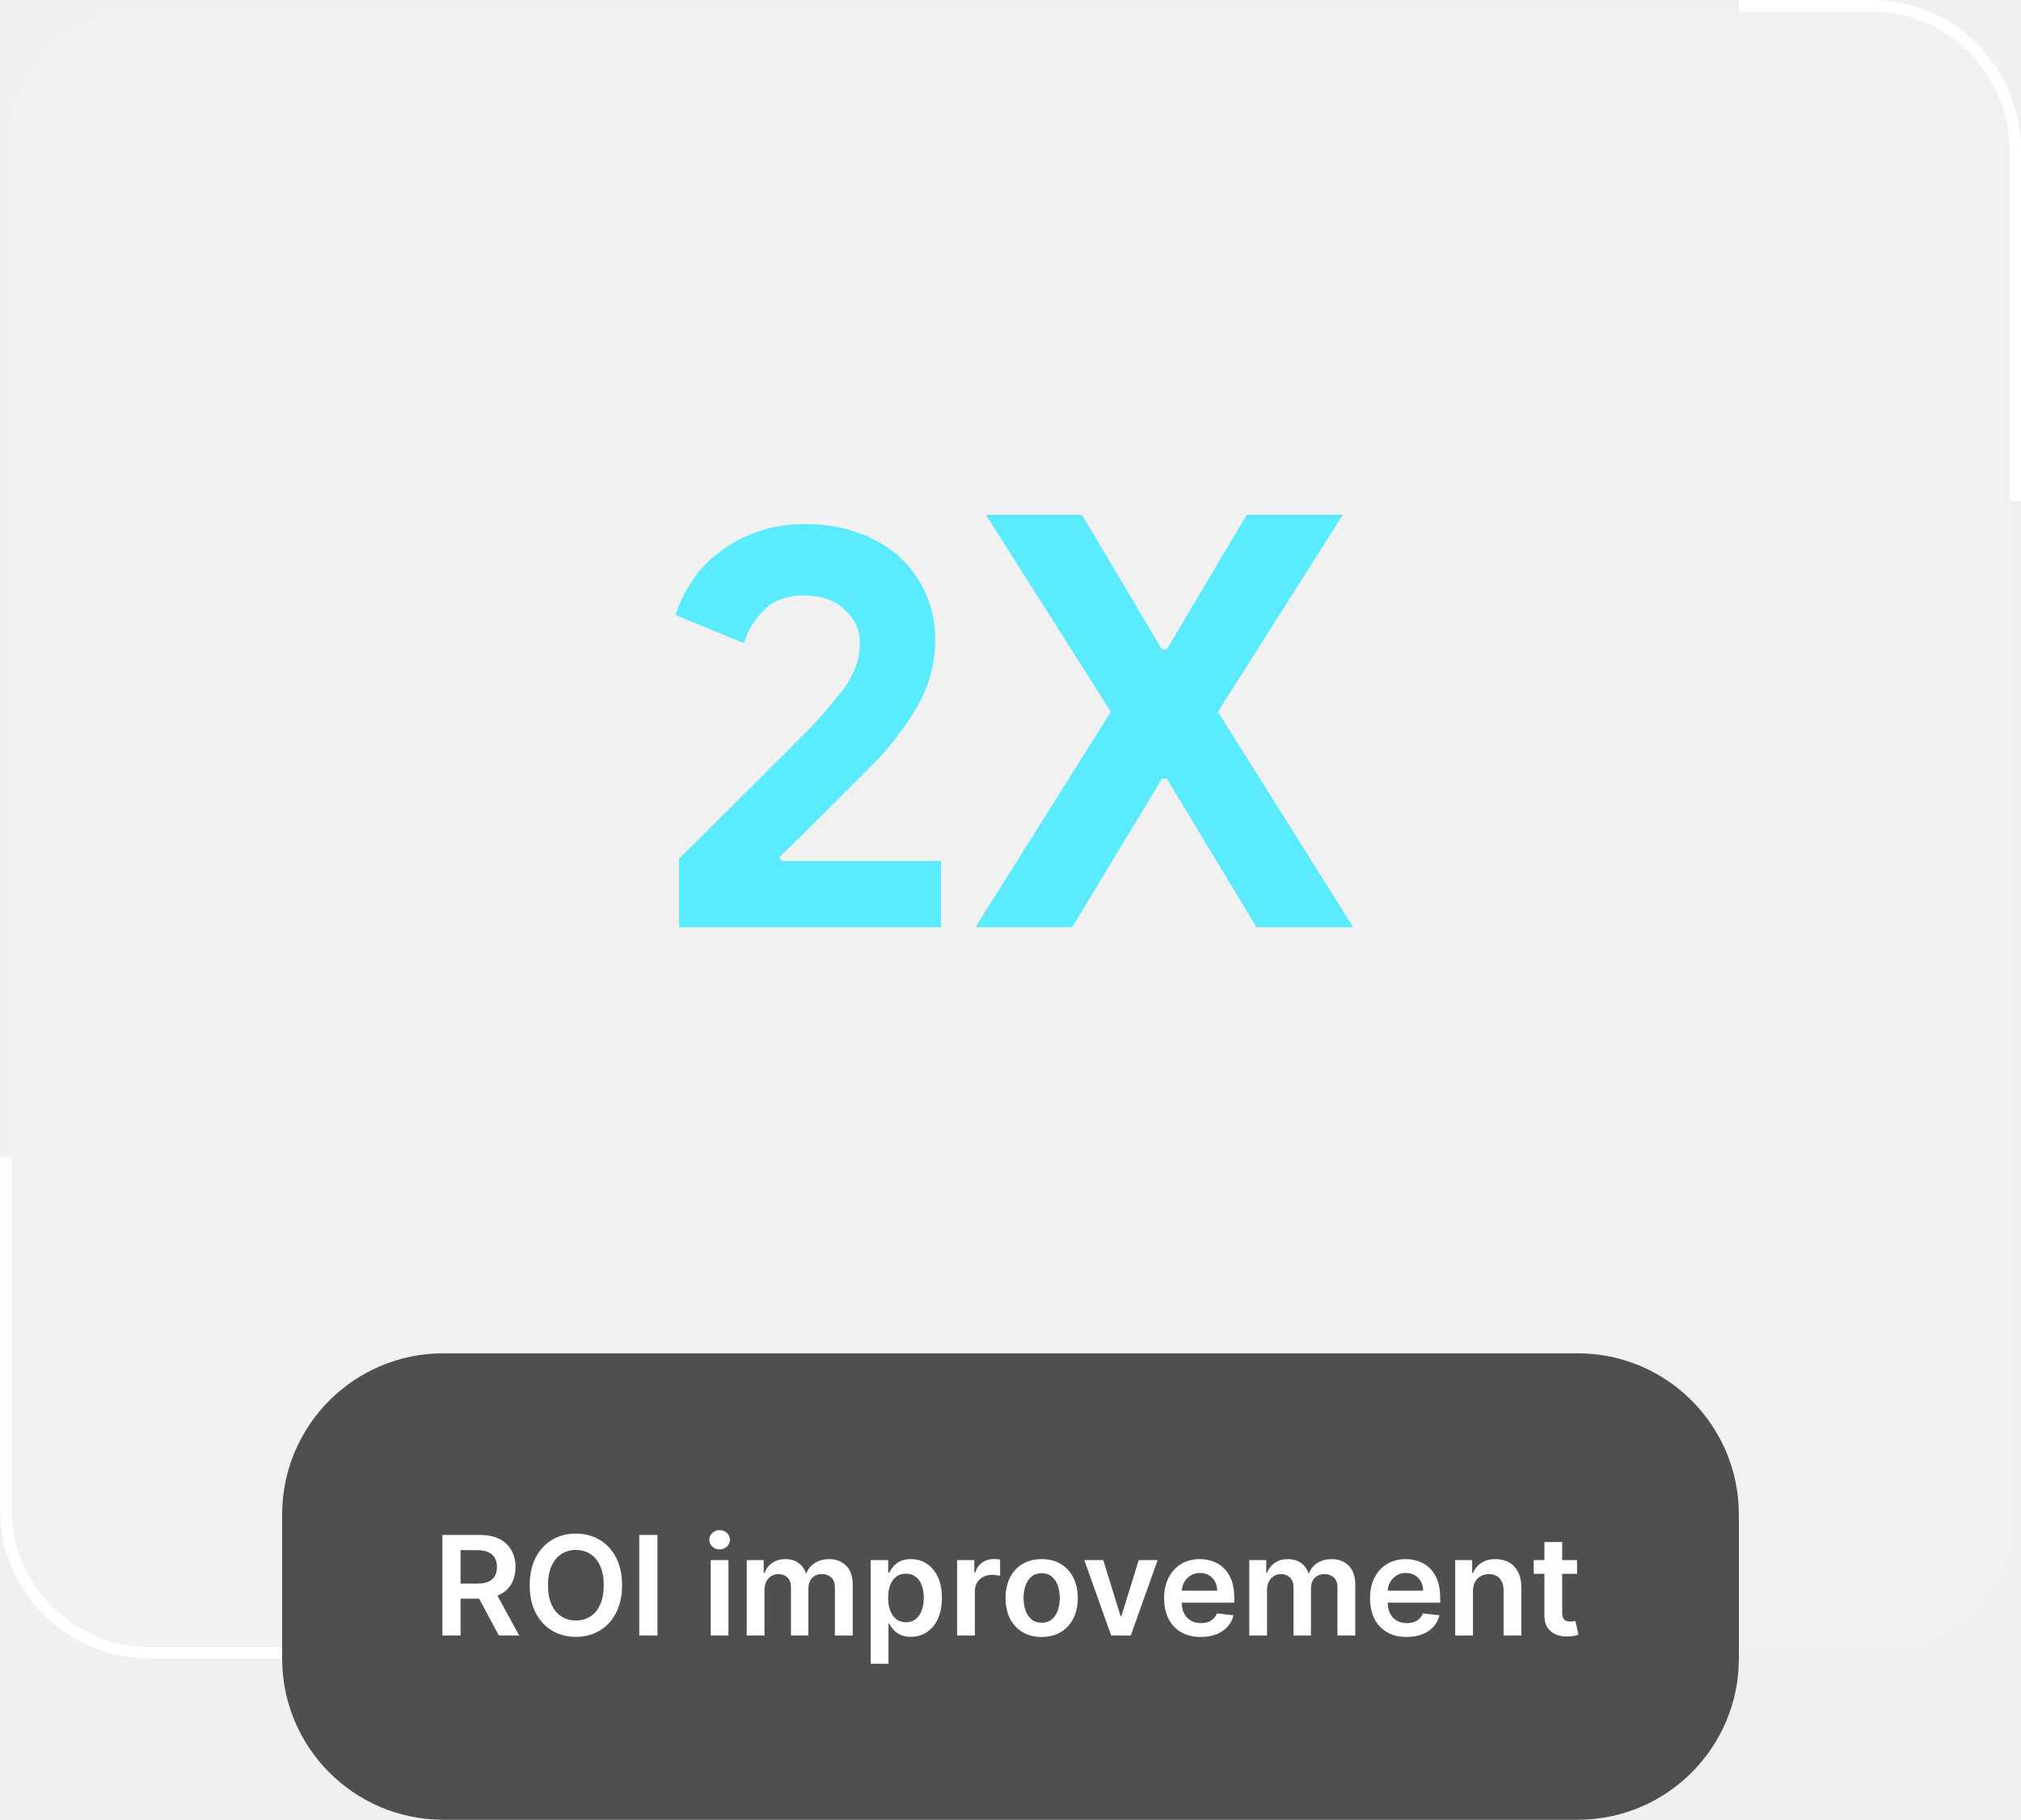
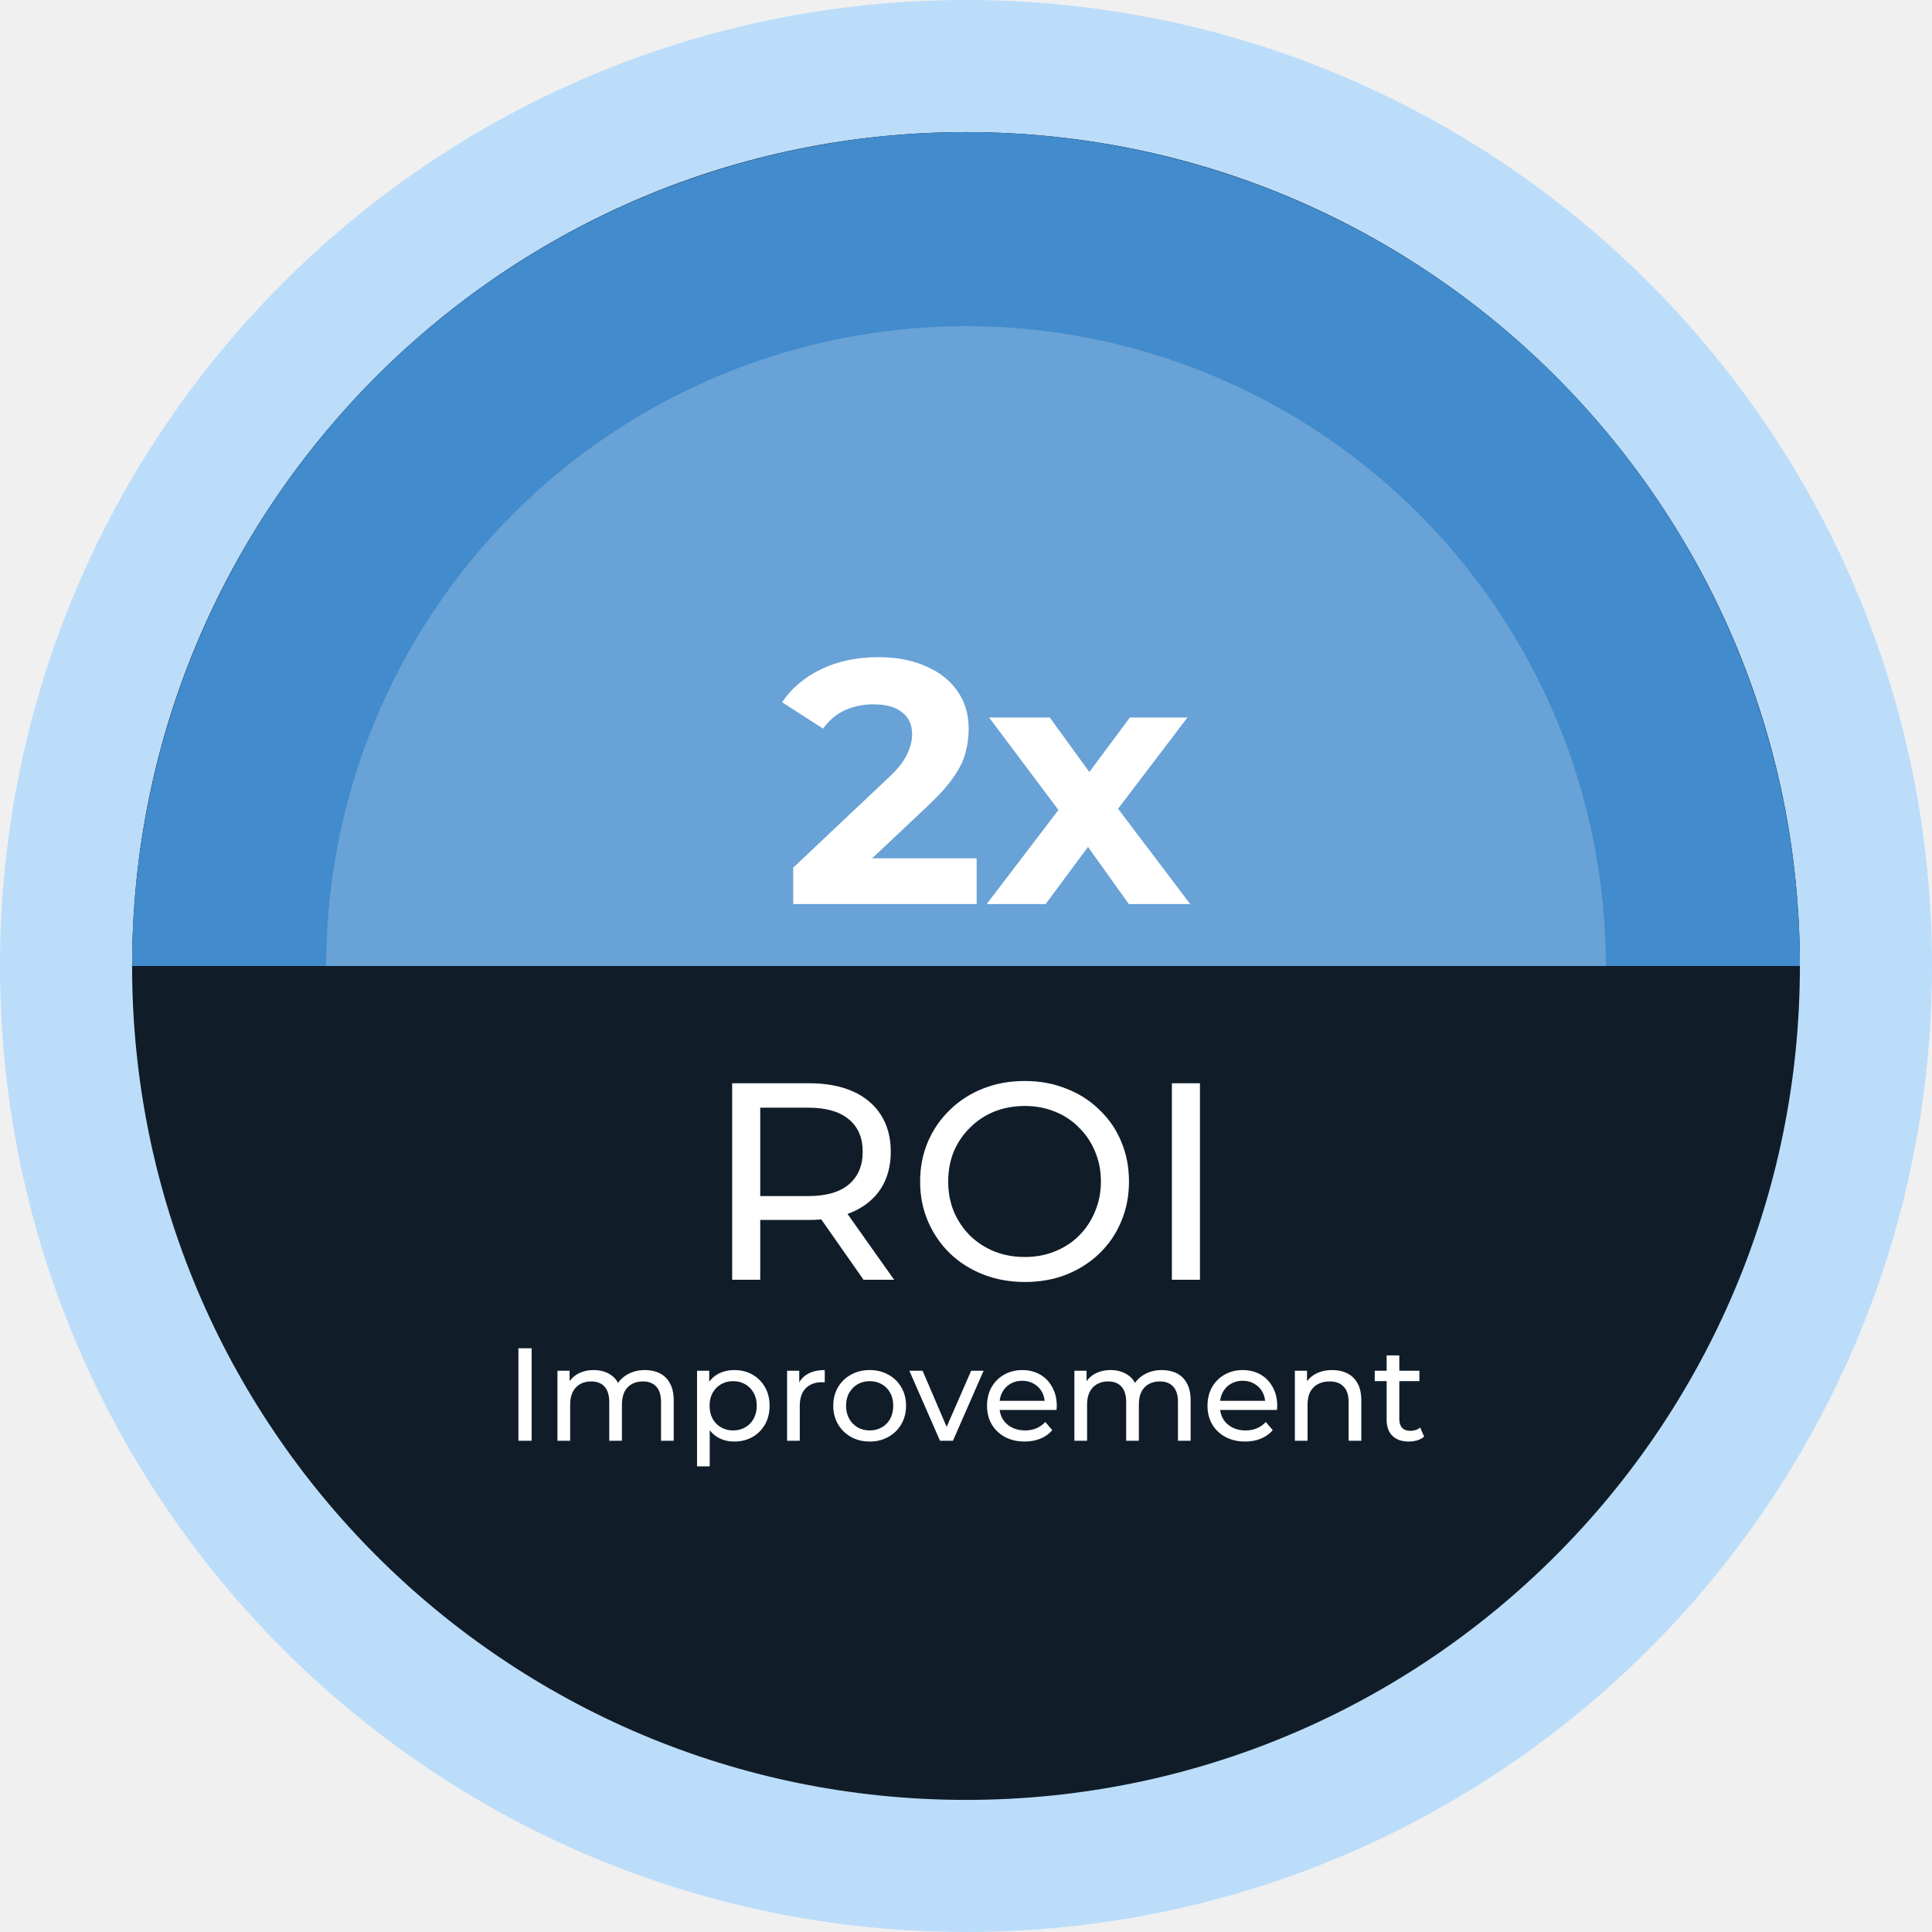
- <svg xmlns="http://www.w3.org/2000/svg" width="351" height="316" viewBox="0 0 351 316" fill="none">
-   <rect x="1" y="1" width="349" height="286" rx="24" fill="white" fill-opacity="0.05" />
-   <path d="M1 201V262C1 275.807 12.193 287 26 287H49" stroke="white" stroke-width="2" />
-   <path d="M350 87V26C350 12.193 338.807 1 325 1H302" stroke="white" stroke-width="2" />
-   <rect x="49" y="235" width="253" height="81" rx="28" fill="#4F4F4F" />
-   <path d="M76.831 284V266.545H83.376C84.717 266.545 85.842 266.778 86.751 267.244C87.666 267.71 88.356 268.364 88.822 269.205C89.294 270.04 89.53 271.014 89.53 272.128C89.53 273.247 89.291 274.219 88.814 275.043C88.342 275.861 87.646 276.494 86.726 276.943C85.805 277.386 84.675 277.608 83.334 277.608H78.672V274.983H82.908C83.692 274.983 84.334 274.875 84.834 274.659C85.334 274.437 85.703 274.116 85.942 273.696C86.186 273.27 86.308 272.747 86.308 272.128C86.308 271.509 86.186 270.98 85.942 270.543C85.697 270.099 85.325 269.764 84.825 269.537C84.325 269.304 83.68 269.188 82.891 269.188H79.993V284H76.831ZM85.848 276.091L90.169 284H86.641L82.396 276.091H85.848ZM108.037 275.273C108.037 277.153 107.685 278.764 106.98 280.105C106.281 281.44 105.327 282.463 104.116 283.173C102.912 283.884 101.545 284.239 100.017 284.239C98.489 284.239 97.119 283.884 95.909 283.173C94.704 282.457 93.75 281.432 93.046 280.097C92.347 278.756 91.997 277.148 91.997 275.273C91.997 273.392 92.347 271.784 93.046 270.449C93.75 269.108 94.704 268.082 95.909 267.372C97.119 266.662 98.489 266.307 100.017 266.307C101.545 266.307 102.912 266.662 104.116 267.372C105.327 268.082 106.281 269.108 106.98 270.449C107.685 271.784 108.037 273.392 108.037 275.273ZM104.858 275.273C104.858 273.949 104.651 272.832 104.236 271.923C103.827 271.009 103.259 270.318 102.531 269.852C101.804 269.381 100.966 269.145 100.017 269.145C99.068 269.145 98.23 269.381 97.503 269.852C96.776 270.318 96.204 271.009 95.79 271.923C95.381 272.832 95.176 273.949 95.176 275.273C95.176 276.597 95.381 277.716 95.79 278.631C96.204 279.54 96.776 280.23 97.503 280.702C98.23 281.168 99.068 281.401 100.017 281.401C100.966 281.401 101.804 281.168 102.531 280.702C103.259 280.23 103.827 279.54 104.236 278.631C104.651 277.716 104.858 276.597 104.858 275.273ZM114.188 266.545V284H111.026V266.545H114.188ZM123.429 284V270.909H126.514V284H123.429ZM124.98 269.051C124.491 269.051 124.071 268.889 123.719 268.565C123.366 268.236 123.19 267.841 123.19 267.381C123.19 266.915 123.366 266.52 123.719 266.196C124.071 265.866 124.491 265.702 124.98 265.702C125.474 265.702 125.895 265.866 126.241 266.196C126.594 266.52 126.77 266.915 126.77 267.381C126.77 267.841 126.594 268.236 126.241 268.565C125.895 268.889 125.474 269.051 124.98 269.051ZM129.687 284V270.909H132.636V273.134H132.789C133.062 272.384 133.513 271.798 134.144 271.378C134.775 270.952 135.528 270.739 136.403 270.739C137.289 270.739 138.036 270.955 138.644 271.386C139.258 271.812 139.69 272.395 139.94 273.134H140.076C140.366 272.406 140.854 271.827 141.542 271.395C142.235 270.957 143.056 270.739 144.005 270.739C145.21 270.739 146.192 271.119 146.954 271.881C147.715 272.642 148.096 273.753 148.096 275.213V284H145.002V275.69C145.002 274.878 144.786 274.284 144.354 273.909C143.923 273.528 143.394 273.338 142.769 273.338C142.025 273.338 141.442 273.571 141.022 274.037C140.607 274.497 140.4 275.097 140.4 275.835V284H137.374V275.562C137.374 274.886 137.17 274.347 136.761 273.943C136.357 273.54 135.829 273.338 135.175 273.338C134.732 273.338 134.329 273.452 133.965 273.679C133.602 273.901 133.312 274.216 133.096 274.625C132.88 275.028 132.772 275.5 132.772 276.04V284H129.687ZM151.226 288.909V270.909H154.26V273.074H154.439C154.598 272.756 154.822 272.418 155.112 272.06C155.402 271.696 155.794 271.386 156.288 271.131C156.783 270.869 157.413 270.739 158.18 270.739C159.192 270.739 160.104 270.997 160.916 271.514C161.734 272.026 162.382 272.784 162.859 273.79C163.342 274.79 163.584 276.017 163.584 277.472C163.584 278.909 163.348 280.131 162.876 281.136C162.405 282.142 161.763 282.909 160.95 283.438C160.138 283.966 159.217 284.23 158.189 284.23C157.439 284.23 156.817 284.105 156.322 283.855C155.828 283.605 155.43 283.304 155.129 282.952C154.834 282.594 154.604 282.256 154.439 281.938H154.311V288.909H151.226ZM154.251 277.455C154.251 278.301 154.371 279.043 154.609 279.679C154.854 280.315 155.203 280.812 155.658 281.17C156.118 281.523 156.675 281.699 157.328 281.699C158.01 281.699 158.581 281.517 159.041 281.153C159.501 280.784 159.848 280.281 160.081 279.645C160.32 279.003 160.439 278.273 160.439 277.455C160.439 276.642 160.322 275.92 160.089 275.29C159.857 274.659 159.51 274.165 159.05 273.807C158.589 273.449 158.016 273.27 157.328 273.27C156.669 273.27 156.109 273.443 155.649 273.79C155.189 274.136 154.839 274.622 154.601 275.247C154.368 275.872 154.251 276.608 154.251 277.455ZM166.226 284V270.909H169.217V273.091H169.354C169.592 272.335 170.001 271.753 170.581 271.344C171.166 270.929 171.834 270.722 172.584 270.722C172.754 270.722 172.945 270.73 173.155 270.747C173.371 270.759 173.55 270.778 173.692 270.807V273.645C173.561 273.599 173.354 273.56 173.07 273.526C172.791 273.486 172.521 273.466 172.26 273.466C171.697 273.466 171.192 273.588 170.743 273.832C170.3 274.071 169.95 274.403 169.695 274.83C169.439 275.256 169.311 275.747 169.311 276.304V284H166.226ZM180.913 284.256C179.634 284.256 178.526 283.974 177.589 283.412C176.651 282.849 175.924 282.062 175.407 281.051C174.896 280.04 174.64 278.858 174.64 277.506C174.64 276.153 174.896 274.969 175.407 273.952C175.924 272.935 176.651 272.145 177.589 271.582C178.526 271.02 179.634 270.739 180.913 270.739C182.191 270.739 183.299 271.02 184.237 271.582C185.174 272.145 185.898 272.935 186.41 273.952C186.927 274.969 187.185 276.153 187.185 277.506C187.185 278.858 186.927 280.04 186.41 281.051C185.898 282.062 185.174 282.849 184.237 283.412C183.299 283.974 182.191 284.256 180.913 284.256ZM180.93 281.784C181.623 281.784 182.202 281.594 182.668 281.213C183.134 280.827 183.481 280.31 183.708 279.662C183.941 279.014 184.058 278.293 184.058 277.497C184.058 276.696 183.941 275.972 183.708 275.324C183.481 274.67 183.134 274.151 182.668 273.764C182.202 273.378 181.623 273.185 180.93 273.185C180.219 273.185 179.629 273.378 179.157 273.764C178.691 274.151 178.342 274.67 178.109 275.324C177.881 275.972 177.768 276.696 177.768 277.497C177.768 278.293 177.881 279.014 178.109 279.662C178.342 280.31 178.691 280.827 179.157 281.213C179.629 281.594 180.219 281.784 180.93 281.784ZM201.052 270.909L196.39 284H192.981L188.319 270.909H191.609L194.617 280.634H194.754L197.771 270.909H201.052ZM208.537 284.256C207.224 284.256 206.091 283.983 205.136 283.438C204.188 282.886 203.457 282.108 202.946 281.102C202.435 280.091 202.179 278.901 202.179 277.531C202.179 276.185 202.435 275.003 202.946 273.986C203.463 272.963 204.185 272.168 205.111 271.599C206.037 271.026 207.125 270.739 208.375 270.739C209.182 270.739 209.943 270.869 210.659 271.131C211.381 271.386 212.017 271.784 212.568 272.324C213.125 272.864 213.563 273.551 213.881 274.386C214.199 275.216 214.358 276.205 214.358 277.352V278.298H203.628V276.219H211.401C211.395 275.628 211.267 275.102 211.017 274.642C210.767 274.176 210.418 273.81 209.969 273.543C209.526 273.276 209.009 273.142 208.418 273.142C207.787 273.142 207.233 273.295 206.756 273.602C206.278 273.903 205.906 274.301 205.639 274.795C205.378 275.284 205.244 275.821 205.239 276.406V278.222C205.239 278.983 205.378 279.636 205.656 280.182C205.935 280.722 206.324 281.136 206.824 281.426C207.324 281.71 207.909 281.852 208.58 281.852C209.028 281.852 209.435 281.79 209.798 281.665C210.162 281.534 210.477 281.344 210.744 281.094C211.011 280.844 211.213 280.534 211.349 280.165L214.23 280.489C214.048 281.25 213.702 281.915 213.19 282.483C212.685 283.045 212.037 283.483 211.247 283.795C210.457 284.102 209.554 284.256 208.537 284.256ZM216.968 284V270.909H219.917V273.134H220.07C220.343 272.384 220.795 271.798 221.425 271.378C222.056 270.952 222.809 270.739 223.684 270.739C224.57 270.739 225.317 270.955 225.925 271.386C226.539 271.812 226.971 272.395 227.221 273.134H227.357C227.647 272.406 228.136 271.827 228.823 271.395C229.516 270.957 230.337 270.739 231.286 270.739C232.491 270.739 233.474 271.119 234.235 271.881C234.996 272.642 235.377 273.753 235.377 275.213V284H232.283V275.69C232.283 274.878 232.067 274.284 231.636 273.909C231.204 273.528 230.675 273.338 230.05 273.338C229.306 273.338 228.724 273.571 228.303 274.037C227.888 274.497 227.681 275.097 227.681 275.835V284H224.656V275.562C224.656 274.886 224.451 274.347 224.042 273.943C223.638 273.54 223.11 273.338 222.457 273.338C222.013 273.338 221.61 273.452 221.246 273.679C220.883 273.901 220.593 274.216 220.377 274.625C220.161 275.028 220.053 275.5 220.053 276.04V284H216.968ZM244.303 284.256C242.99 284.256 241.857 283.983 240.902 283.438C239.953 282.886 239.223 282.108 238.712 281.102C238.2 280.091 237.945 278.901 237.945 277.531C237.945 276.185 238.2 275.003 238.712 273.986C239.229 272.963 239.95 272.168 240.876 271.599C241.803 271.026 242.891 270.739 244.141 270.739C244.947 270.739 245.709 270.869 246.425 271.131C247.146 271.386 247.783 271.784 248.334 272.324C248.891 272.864 249.328 273.551 249.646 274.386C249.964 275.216 250.124 276.205 250.124 277.352V278.298H239.393V276.219H247.166C247.161 275.628 247.033 275.102 246.783 274.642C246.533 274.176 246.183 273.81 245.734 273.543C245.291 273.276 244.774 273.142 244.183 273.142C243.553 273.142 242.999 273.295 242.521 273.602C242.044 273.903 241.672 274.301 241.405 274.795C241.143 275.284 241.01 275.821 241.004 276.406V278.222C241.004 278.983 241.143 279.636 241.422 280.182C241.7 280.722 242.089 281.136 242.589 281.426C243.089 281.71 243.675 281.852 244.345 281.852C244.794 281.852 245.2 281.79 245.564 281.665C245.928 281.534 246.243 281.344 246.51 281.094C246.777 280.844 246.979 280.534 247.115 280.165L249.996 280.489C249.814 281.25 249.467 281.915 248.956 282.483C248.45 283.045 247.803 283.483 247.013 283.795C246.223 284.102 245.32 284.256 244.303 284.256ZM255.819 276.33V284H252.734V270.909H255.683V273.134H255.836C256.137 272.401 256.617 271.818 257.276 271.386C257.941 270.955 258.762 270.739 259.739 270.739C260.643 270.739 261.43 270.932 262.1 271.318C262.776 271.705 263.299 272.264 263.668 272.997C264.043 273.73 264.228 274.619 264.222 275.665V284H261.137V276.142C261.137 275.267 260.91 274.582 260.455 274.088C260.006 273.594 259.384 273.347 258.589 273.347C258.049 273.347 257.569 273.466 257.148 273.705C256.734 273.937 256.407 274.276 256.168 274.719C255.935 275.162 255.819 275.699 255.819 276.33ZM273.896 270.909V273.295H266.37V270.909H273.896ZM268.228 267.773H271.313V280.062C271.313 280.477 271.376 280.795 271.501 281.017C271.631 281.233 271.802 281.381 272.012 281.46C272.222 281.54 272.455 281.58 272.711 281.58C272.904 281.58 273.08 281.565 273.239 281.537C273.404 281.509 273.529 281.483 273.614 281.46L274.134 283.872C273.969 283.929 273.734 283.991 273.427 284.06C273.126 284.128 272.756 284.168 272.319 284.179C271.546 284.202 270.85 284.085 270.231 283.83C269.612 283.568 269.12 283.165 268.756 282.619C268.398 282.074 268.222 281.392 268.228 280.574V267.773Z" fill="white" />
-   <path d="M117.93 161V149.1C121.863 145.233 125.497 141.633 128.83 138.3C130.23 136.9 131.663 135.467 133.13 134C134.597 132.533 135.963 131.167 137.23 129.9C138.497 128.633 139.63 127.5 140.63 126.5C141.63 125.433 142.397 124.6 142.93 124C143.997 122.733 144.93 121.6 145.73 120.6C146.597 119.6 147.263 118.633 147.73 117.7C148.263 116.7 148.663 115.733 148.93 114.8C149.197 113.8 149.33 112.733 149.33 111.6C149.33 109.4 148.463 107.5 146.73 105.9C144.997 104.233 142.63 103.4 139.63 103.4C136.63 103.4 134.297 104.267 132.63 106C130.963 107.667 129.83 109.567 129.23 111.7L117.33 106.8C117.863 105 118.73 103.167 119.93 101.3C121.13 99.367 122.663 97.667 124.53 96.2C126.397 94.667 128.597 93.433 131.13 92.5C133.73 91.5 136.63 91 139.83 91C143.297 91 146.43 91.533 149.23 92.6C152.03 93.6 154.397 95 156.33 96.8C158.263 98.6 159.763 100.733 160.83 103.2C161.897 105.6 162.43 108.2 162.43 111C162.43 115.267 161.363 119.2 159.23 122.8C157.163 126.333 154.63 129.633 151.63 132.7L143.03 141.3C140.763 143.567 138.197 146.1 135.33 148.9L135.73 149.5H163.43V161H117.93ZM192.922 123.6L171.222 89.4H187.922L201.822 112.8H202.622L216.522 89.4H233.222L211.522 123.6L235.022 161H218.222L202.622 135.2H201.822L186.222 161H169.422L192.922 123.6Z" fill="#5BEBFF" />
+ <svg xmlns="http://www.w3.org/2000/svg" width="468" height="468" viewBox="0 0 468 468" fill="none">
+   <circle cx="234" cy="234" r="218" fill="#101D28" stroke="#BBDDFA" stroke-width="32" />
+   <path d="M436 234C436 207.473 430.775 181.206 420.624 156.698C410.472 132.19 395.593 109.922 376.836 91.164C358.078 72.407 335.81 57.528 311.302 47.376C286.794 37.225 260.527 32 234 32C207.473 32 181.206 37.225 156.698 47.376C132.19 57.528 109.922 72.407 91.164 91.164C72.407 109.922 57.528 132.19 47.376 156.698C37.225 181.206 32 207.473 32 234L234 234H436Z" fill="#428BCC" />
+   <path d="M177.357 310V262.4H195.921C200.091 262.4 203.65 263.057 206.597 264.372C209.543 265.687 211.81 267.591 213.397 270.084C214.983 272.577 215.777 275.547 215.777 278.992C215.777 282.437 214.983 285.407 213.397 287.9C211.81 290.348 209.543 292.229 206.597 293.544C203.65 294.859 200.091 295.516 195.921 295.516H181.097L184.157 292.388V310H177.357ZM209.181 310L197.077 292.728H204.353L216.593 310H209.181ZM184.157 293.068L181.097 289.736H195.717C200.069 289.736 203.355 288.807 205.577 286.948C207.843 285.044 208.977 282.392 208.977 278.992C208.977 275.592 207.843 272.963 205.577 271.104C203.355 269.245 200.069 268.316 195.717 268.316H181.097L184.157 264.916V293.068ZM248.251 310.544C244.624 310.544 241.247 309.932 238.119 308.708C235.036 307.484 232.362 305.784 230.095 303.608C227.828 301.387 226.06 298.803 224.791 295.856C223.522 292.909 222.887 289.691 222.887 286.2C222.887 282.709 223.522 279.491 224.791 276.544C226.06 273.597 227.828 271.036 230.095 268.86C232.362 266.639 235.036 264.916 238.119 263.692C241.202 262.468 244.579 261.856 248.251 261.856C251.878 261.856 255.21 262.468 258.247 263.692C261.33 264.871 264.004 266.571 266.271 268.792C268.583 270.968 270.351 273.529 271.575 276.476C272.844 279.423 273.479 282.664 273.479 286.2C273.479 289.736 272.844 292.977 271.575 295.924C270.351 298.871 268.583 301.455 266.271 303.676C264.004 305.852 261.33 307.552 258.247 308.776C255.21 309.955 251.878 310.544 248.251 310.544ZM248.251 304.492C250.88 304.492 253.306 304.039 255.527 303.132C257.794 302.225 259.743 300.956 261.375 299.324C263.052 297.647 264.344 295.697 265.251 293.476C266.203 291.255 266.679 288.829 266.679 286.2C266.679 283.571 266.203 281.145 265.251 278.924C264.344 276.703 263.052 274.776 261.375 273.144C259.743 271.467 257.794 270.175 255.527 269.268C253.306 268.361 250.88 267.908 248.251 267.908C245.576 267.908 243.106 268.361 240.839 269.268C238.618 270.175 236.668 271.467 234.991 273.144C233.314 274.776 231.999 276.703 231.047 278.924C230.14 281.145 229.687 283.571 229.687 286.2C229.687 288.829 230.14 291.255 231.047 293.476C231.999 295.697 233.314 297.647 234.991 299.324C236.668 300.956 238.618 302.225 240.839 303.132C243.106 304.039 245.576 304.492 248.251 304.492ZM283.872 310V262.4H290.672V310H283.872ZM125.579 349V326.6H128.779V349H125.579ZM156.253 331.88C157.618 331.88 158.824 332.147 159.869 332.68C160.914 333.213 161.725 334.024 162.301 335.112C162.898 336.2 163.197 337.576 163.197 339.24V349H160.125V339.592C160.125 337.949 159.741 336.712 158.973 335.88C158.205 335.048 157.128 334.632 155.741 334.632C154.717 334.632 153.821 334.845 153.053 335.272C152.285 335.699 151.688 336.328 151.261 337.16C150.856 337.992 150.653 339.027 150.653 340.264V349H147.581V339.592C147.581 337.949 147.197 336.712 146.429 335.88C145.682 335.048 144.605 334.632 143.197 334.632C142.194 334.632 141.309 334.845 140.541 335.272C139.773 335.699 139.176 336.328 138.749 337.16C138.322 337.992 138.109 339.027 138.109 340.264V349H135.037V332.04H137.981V336.552L137.501 335.4C138.034 334.291 138.856 333.427 139.965 332.808C141.074 332.189 142.365 331.88 143.837 331.88C145.458 331.88 146.856 332.285 148.029 333.096C149.202 333.885 149.97 335.091 150.333 336.712L149.085 336.2C149.597 334.899 150.493 333.853 151.773 333.064C153.053 332.275 154.546 331.88 156.253 331.88ZM177.842 349.192C176.434 349.192 175.143 348.872 173.97 348.232C172.818 347.571 171.89 346.6 171.186 345.32C170.503 344.04 170.161 342.44 170.161 340.52C170.161 338.6 170.492 337 171.154 335.72C171.836 334.44 172.754 333.48 173.906 332.84C175.079 332.2 176.391 331.88 177.842 331.88C179.506 331.88 180.978 332.243 182.258 332.968C183.538 333.693 184.551 334.707 185.298 336.008C186.044 337.288 186.418 338.792 186.418 340.52C186.418 342.248 186.044 343.763 185.298 345.064C184.551 346.365 183.538 347.379 182.258 348.104C180.978 348.829 179.506 349.192 177.842 349.192ZM168.85 355.208V332.04H171.794V336.616L171.602 340.552L171.922 344.488V355.208H168.85ZM177.586 346.504C178.674 346.504 179.644 346.259 180.498 345.768C181.372 345.277 182.055 344.584 182.546 343.688C183.058 342.771 183.314 341.715 183.314 340.52C183.314 339.304 183.058 338.259 182.546 337.384C182.055 336.488 181.372 335.795 180.498 335.304C179.644 334.813 178.674 334.568 177.586 334.568C176.519 334.568 175.548 334.813 174.674 335.304C173.82 335.795 173.138 336.488 172.626 337.384C172.135 338.259 171.89 339.304 171.89 340.52C171.89 341.715 172.135 342.771 172.626 343.688C173.138 344.584 173.82 345.277 174.674 345.768C175.548 346.259 176.519 346.504 177.586 346.504ZM190.662 349V332.04H193.606V336.648L193.318 335.496C193.787 334.323 194.577 333.427 195.686 332.808C196.795 332.189 198.161 331.88 199.782 331.88V334.856C199.654 334.835 199.526 334.824 199.398 334.824C199.291 334.824 199.185 334.824 199.078 334.824C197.435 334.824 196.134 335.315 195.174 336.296C194.214 337.277 193.734 338.696 193.734 340.552V349H190.662ZM210.676 349.192C208.969 349.192 207.455 348.819 206.132 348.072C204.809 347.325 203.764 346.301 202.996 345C202.228 343.677 201.844 342.184 201.844 340.52C201.844 338.835 202.228 337.341 202.996 336.04C203.764 334.739 204.809 333.725 206.132 333C207.455 332.253 208.969 331.88 210.676 331.88C212.361 331.88 213.865 332.253 215.188 333C216.532 333.725 217.577 334.739 218.324 336.04C219.092 337.32 219.476 338.813 219.476 340.52C219.476 342.205 219.092 343.699 218.324 345C217.577 346.301 216.532 347.325 215.188 348.072C213.865 348.819 212.361 349.192 210.676 349.192ZM210.676 346.504C211.764 346.504 212.735 346.259 213.588 345.768C214.463 345.277 215.145 344.584 215.636 343.688C216.127 342.771 216.372 341.715 216.372 340.52C216.372 339.304 216.127 338.259 215.636 337.384C215.145 336.488 214.463 335.795 213.588 335.304C212.735 334.813 211.764 334.568 210.676 334.568C209.588 334.568 208.617 334.813 207.764 335.304C206.911 335.795 206.228 336.488 205.716 337.384C205.204 338.259 204.948 339.304 204.948 340.52C204.948 341.715 205.204 342.771 205.716 343.688C206.228 344.584 206.911 345.277 207.764 345.768C208.617 346.259 209.588 346.504 210.676 346.504ZM227.704 349L220.28 332.04H223.48L230.072 347.4H228.536L235.256 332.04H238.264L230.84 349H227.704ZM248.214 349.192C246.401 349.192 244.801 348.819 243.414 348.072C242.049 347.325 240.982 346.301 240.214 345C239.467 343.699 239.094 342.205 239.094 340.52C239.094 338.835 239.457 337.341 240.182 336.04C240.929 334.739 241.942 333.725 243.222 333C244.523 332.253 245.985 331.88 247.606 331.88C249.249 331.88 250.699 332.243 251.958 332.968C253.217 333.693 254.198 334.717 254.902 336.04C255.627 337.341 255.99 338.867 255.99 340.616C255.99 340.744 255.979 340.893 255.958 341.064C255.958 341.235 255.947 341.395 255.926 341.544H241.494V339.336H254.326L253.078 340.104C253.099 339.016 252.875 338.045 252.406 337.192C251.937 336.339 251.286 335.677 250.454 335.208C249.643 334.717 248.694 334.472 247.606 334.472C246.539 334.472 245.59 334.717 244.758 335.208C243.926 335.677 243.275 336.349 242.806 337.224C242.337 338.077 242.102 339.059 242.102 340.168V340.68C242.102 341.811 242.358 342.824 242.87 343.72C243.403 344.595 244.139 345.277 245.078 345.768C246.017 346.259 247.094 346.504 248.31 346.504C249.313 346.504 250.219 346.333 251.03 345.992C251.862 345.651 252.587 345.139 253.206 344.456L254.902 346.44C254.134 347.336 253.174 348.019 252.022 348.488C250.891 348.957 249.622 349.192 248.214 349.192ZM281.472 331.88C282.837 331.88 284.042 332.147 285.088 332.68C286.133 333.213 286.944 334.024 287.52 335.112C288.117 336.2 288.416 337.576 288.416 339.24V349H285.344V339.592C285.344 337.949 284.96 336.712 284.192 335.88C283.424 335.048 282.346 334.632 280.96 334.632C279.936 334.632 279.04 334.845 278.272 335.272C277.504 335.699 276.906 336.328 276.48 337.16C276.074 337.992 275.872 339.027 275.872 340.264V349H272.8V339.592C272.8 337.949 272.416 336.712 271.648 335.88C270.901 335.048 269.824 334.632 268.416 334.632C267.413 334.632 266.528 334.845 265.76 335.272C264.992 335.699 264.394 336.328 263.968 337.16C263.541 337.992 263.328 339.027 263.328 340.264V349H260.256V332.04H263.2V336.552L262.72 335.4C263.253 334.291 264.074 333.427 265.184 332.808C266.293 332.189 267.584 331.88 269.056 331.88C270.677 331.88 272.074 332.285 273.248 333.096C274.421 333.885 275.189 335.091 275.552 336.712L274.304 336.2C274.816 334.899 275.712 333.853 276.992 333.064C278.272 332.275 279.765 331.88 281.472 331.88ZM301.62 349.192C299.807 349.192 298.207 348.819 296.82 348.072C295.455 347.325 294.388 346.301 293.62 345C292.874 343.699 292.5 342.205 292.5 340.52C292.5 338.835 292.863 337.341 293.588 336.04C294.335 334.739 295.348 333.725 296.628 333C297.93 332.253 299.391 331.88 301.012 331.88C302.655 331.88 304.106 332.243 305.364 332.968C306.623 333.693 307.604 334.717 308.308 336.04C309.034 337.341 309.396 338.867 309.396 340.616C309.396 340.744 309.386 340.893 309.364 341.064C309.364 341.235 309.354 341.395 309.332 341.544H294.9V339.336H307.732L306.484 340.104C306.506 339.016 306.282 338.045 305.812 337.192C305.343 336.339 304.692 335.677 303.86 335.208C303.05 334.717 302.1 334.472 301.012 334.472C299.946 334.472 298.996 334.717 298.164 335.208C297.332 335.677 296.682 336.349 296.212 337.224C295.743 338.077 295.508 339.059 295.508 340.168V340.68C295.508 341.811 295.764 342.824 296.276 343.72C296.81 344.595 297.546 345.277 298.484 345.768C299.423 346.259 300.5 346.504 301.716 346.504C302.719 346.504 303.626 346.333 304.436 345.992C305.268 345.651 305.994 345.139 306.612 344.456L308.308 346.44C307.54 347.336 306.58 348.019 305.428 348.488C304.298 348.957 303.028 349.192 301.62 349.192ZM322.718 331.88C324.105 331.88 325.321 332.147 326.366 332.68C327.433 333.213 328.265 334.024 328.862 335.112C329.459 336.2 329.758 337.576 329.758 339.24V349H326.686V339.592C326.686 337.949 326.281 336.712 325.47 335.88C324.681 335.048 323.561 334.632 322.11 334.632C321.022 334.632 320.073 334.845 319.262 335.272C318.451 335.699 317.822 336.328 317.374 337.16C316.947 337.992 316.734 339.027 316.734 340.264V349H313.662V332.04H316.606V336.616L316.126 335.4C316.681 334.291 317.534 333.427 318.686 332.808C319.838 332.189 321.182 331.88 322.718 331.88ZM341.267 349.192C339.561 349.192 338.238 348.733 337.299 347.816C336.361 346.899 335.891 345.587 335.891 343.88V328.328H338.963V343.752C338.963 344.669 339.187 345.373 339.635 345.864C340.105 346.355 340.766 346.6 341.619 346.6C342.579 346.6 343.379 346.333 344.019 345.8L344.979 348.008C344.51 348.413 343.945 348.712 343.283 348.904C342.643 349.096 341.971 349.192 341.267 349.192ZM333.011 334.568V332.04H343.827V334.568H333.011Z" fill="white" />
+   <path d="M389 234C389 213.645 384.991 193.49 377.201 174.684C369.412 155.879 357.995 138.792 343.602 124.398C329.208 110.005 312.121 98.588 293.316 90.799C274.51 83.009 254.355 79 234 79C213.645 79 193.49 83.009 174.684 90.799C155.879 98.588 138.792 110.005 124.398 124.398C110.005 138.792 98.588 155.879 90.799 174.684C83.009 193.49 79 213.645 79 234L234 234H389Z" fill="white" fill-opacity="0.2" />
+   <path d="M192.143 219V210.18L214.823 188.76C216.615 187.136 217.931 185.68 218.771 184.392C219.611 183.104 220.171 181.928 220.451 180.864C220.787 179.8 220.955 178.82 220.955 177.924C220.955 175.572 220.143 173.78 218.519 172.548C216.951 171.26 214.627 170.616 211.547 170.616C209.083 170.616 206.787 171.092 204.659 172.044C202.587 172.996 200.823 174.48 199.367 176.496L189.455 170.112C191.695 166.752 194.831 164.092 198.863 162.132C202.895 160.172 207.543 159.192 212.807 159.192C217.175 159.192 220.983 159.92 224.231 161.376C227.535 162.776 230.083 164.764 231.875 167.34C233.723 169.916 234.647 172.996 234.647 176.58C234.647 178.484 234.395 180.388 233.891 182.292C233.443 184.14 232.491 186.1 231.035 188.172C229.635 190.244 227.563 192.568 224.819 195.144L206.003 212.868L203.399 207.912H236.579V219H192.143ZM239.008 219L259.252 192.456L259 199.68L239.596 173.808H254.296L266.56 190.692L261.016 190.86L273.7 173.808H287.644L268.156 199.428V192.372L288.316 219H273.448L260.596 201.024L266.056 201.78L253.288 219H239.008Z" fill="white" />
</svg>
